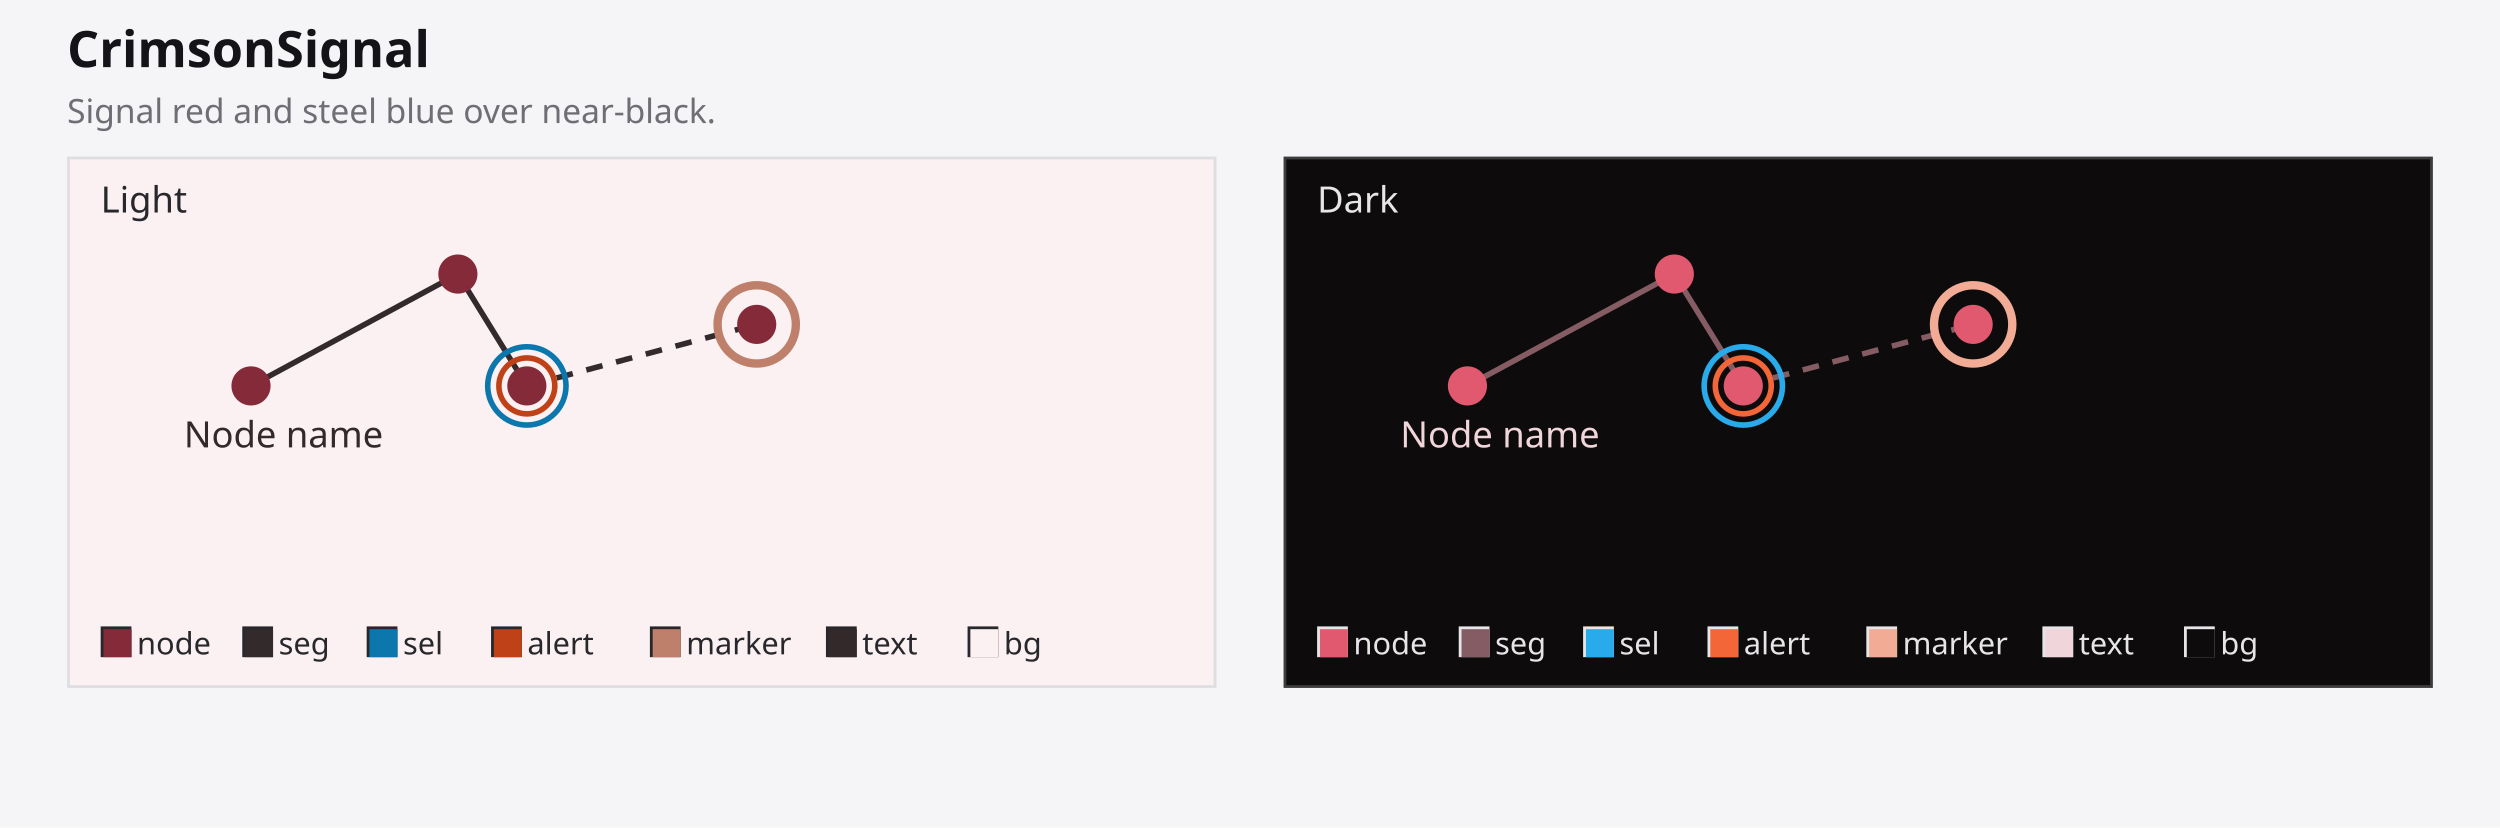
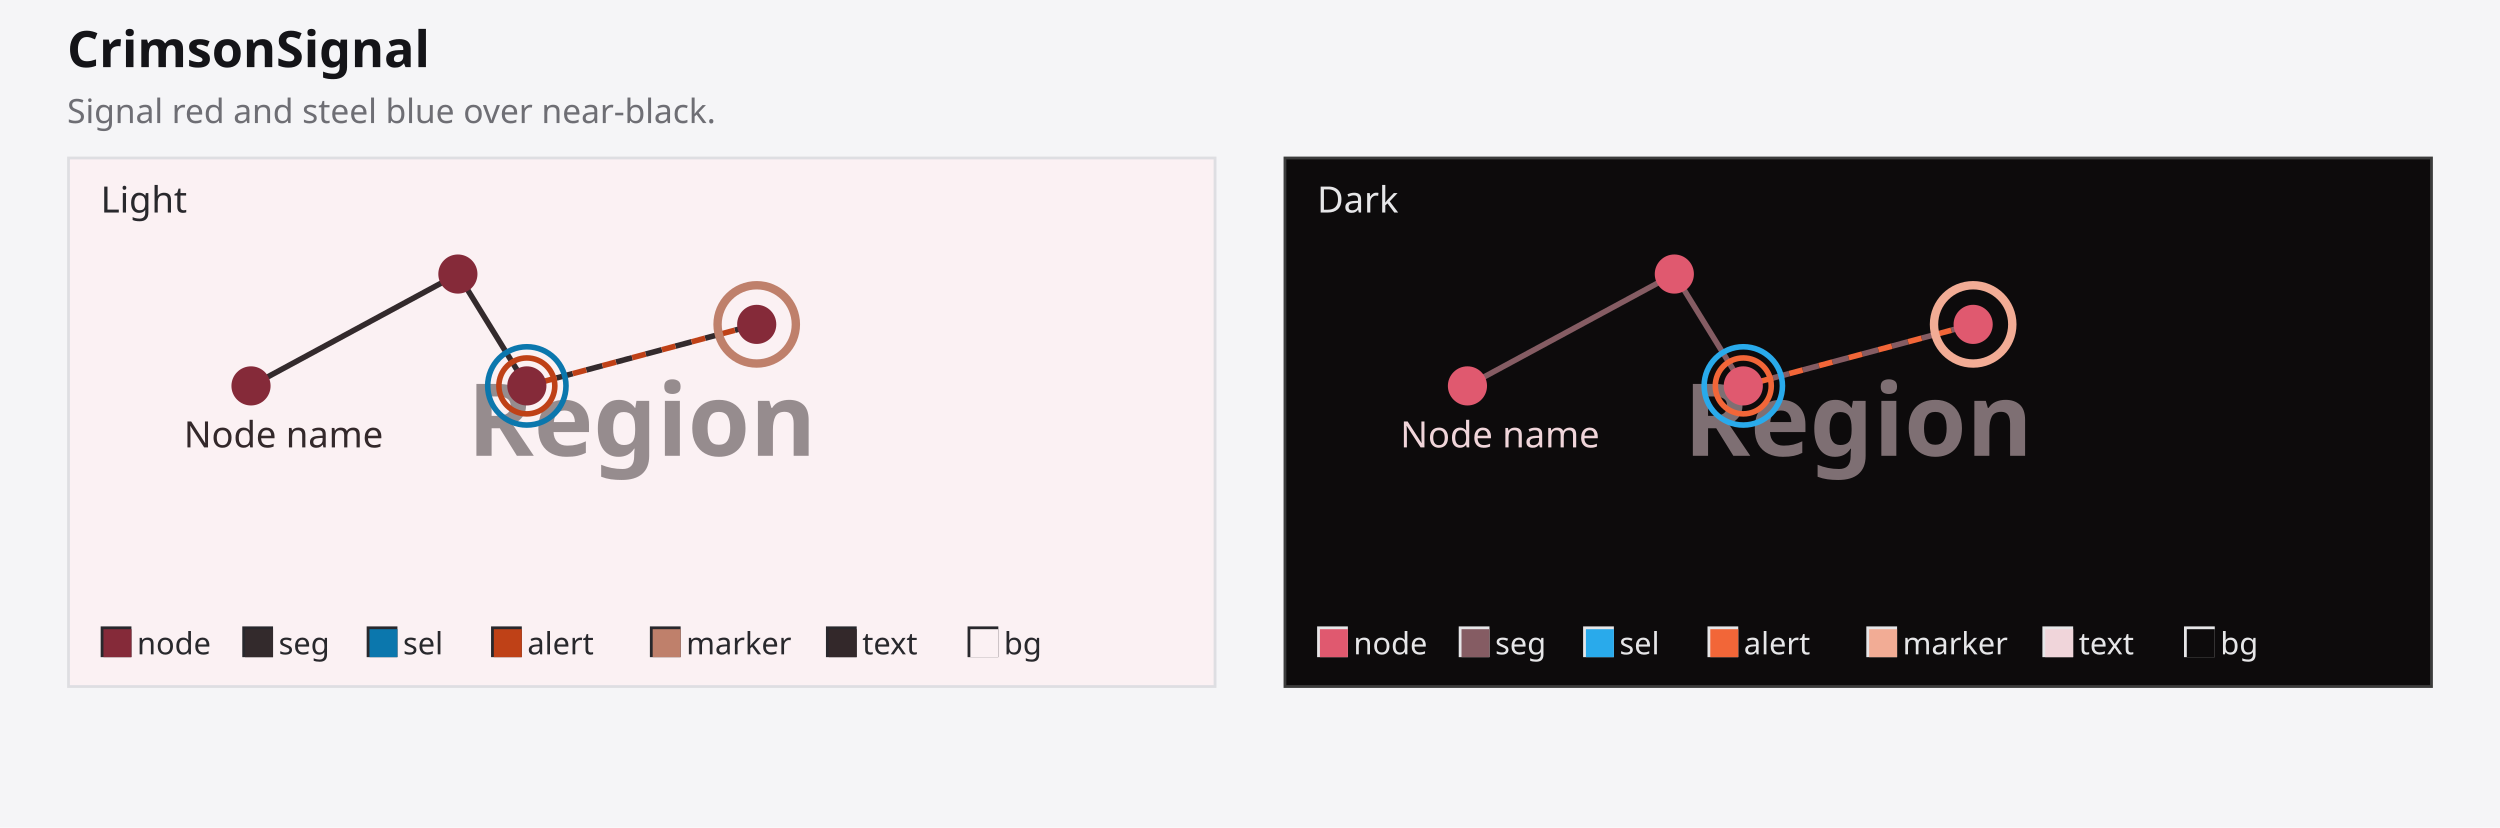
<svg xmlns="http://www.w3.org/2000/svg" width="894" height="296" viewBox="0 0 894 296" font-family="sans-serif">
  <rect width="894" height="296" fill="#F5F5F7" />
  <text x="24" y="24" font-size="18" font-weight="700" fill="#141418">CrimsonSignal</text>
  <text x="24" y="44" font-size="12" fill="#6E6E74">Signal red and steel blue over near-black.</text>
  <rect x="24" y="56" width="411" height="190" fill="#DEDEE2" />
  <rect x="25" y="57" width="409" height="188" fill="#FBF1F3" />
+   <text x="229.5" y="163" text-anchor="middle" font-family="sans-serif" font-weight="700" font-size="36" fill="#33282A" fill-opacity="0.5">Region</text>
  <text x="36" y="76" font-family="sans-serif" font-size="13" fill="#28282C">Light</text>
  <line x1="163.74" y1="98" x2="89.76" y2="138" stroke="#332A2C" stroke-width="2" />
  <line x1="163.74" y1="98" x2="188.4" y2="138" stroke="#332A2C" stroke-width="2" />
  <line x1="188.4" y1="138" x2="270.6" y2="116" stroke="#332A2C" stroke-width="2" stroke-dasharray="6,5" />
+   <line x1="188.4" y1="138" x2="270.6" y2="116" stroke="#BF4117" stroke-width="2" stroke-dasharray="5,6" stroke-dashoffset="5" />
  <circle cx="163.74" cy="98" r="7" fill="#852A39" />
  <circle cx="89.76" cy="138" r="7" fill="#852A39" />
  <circle cx="188.4" cy="138" r="14" fill="none" stroke="#0B77AD" stroke-width="2" />
  <circle cx="188.4" cy="138" r="10" fill="none" stroke="#BF4117" stroke-width="2" />
  <circle cx="188.4" cy="138" r="7" fill="#852A39" />
  <circle cx="270.6" cy="116" r="14" fill="none" stroke="#BF806B" stroke-width="3" />
  <circle cx="270.6" cy="116" r="7" fill="#852A39" />
  <text x="65.76" y="160" font-family="sans-serif" font-size="13" fill="#33282A">Node name</text>
  <rect x="36" y="224" width="11" height="11" fill="#28282C" />
  <rect x="37" y="225" width="10" height="10" fill="#852A39" />
  <text x="49" y="234" font-family="sans-serif" font-size="11" fill="#28282C">node</text>
  <rect x="86.64" y="224" width="11" height="11" fill="#28282C" />
  <rect x="87.64" y="225" width="10" height="10" fill="#332A2C" />
  <text x="99.64" y="234" font-family="sans-serif" font-size="11" fill="#28282C">seg</text>
  <rect x="131.12" y="224" width="11" height="11" fill="#28282C" />
  <rect x="132.12" y="225" width="10" height="10" fill="#0B77AD" />
  <text x="144.12" y="234" font-family="sans-serif" font-size="11" fill="#28282C">sel</text>
  <rect x="175.6" y="224" width="11" height="11" fill="#28282C" />
  <rect x="176.6" y="225" width="10" height="10" fill="#BF4117" />
  <text x="188.6" y="234" font-family="sans-serif" font-size="11" fill="#28282C">alert</text>
  <rect x="232.4" y="224" width="11" height="11" fill="#28282C" />
  <rect x="233.4" y="225" width="10" height="10" fill="#BF806B" />
  <text x="245.4" y="234" font-family="sans-serif" font-size="11" fill="#28282C">marker</text>
  <rect x="295.36" y="224" width="11" height="11" fill="#28282C" />
  <rect x="296.36" y="225" width="10" height="10" fill="#33282A" />
  <text x="308.36" y="234" font-family="sans-serif" font-size="11" fill="#28282C">text</text>
  <rect x="346" y="224" width="11" height="11" fill="#28282C" />
  <rect x="347" y="225" width="10" height="10" fill="#FBF1F3" />
  <text x="359" y="234" font-family="sans-serif" font-size="11" fill="#28282C">bg</text>
  <rect x="459" y="56" width="411" height="190" fill="#3C3C3C" />
  <rect x="460" y="57" width="409" height="188" fill="#0D0B0C" />
+   <text x="664.5" y="163" text-anchor="middle" font-family="sans-serif" font-weight="700" font-size="36" fill="#F0D5DA" fill-opacity="0.5">Region</text>
  <text x="471" y="76" font-family="sans-serif" font-size="13" fill="#E6E6E8">Dark</text>
  <line x1="598.74" y1="98" x2="524.76" y2="138" stroke="#855C63" stroke-width="2" />
  <line x1="598.74" y1="98" x2="623.4" y2="138" stroke="#855C63" stroke-width="2" />
  <line x1="623.4" y1="138" x2="705.6" y2="116" stroke="#855C63" stroke-width="2" stroke-dasharray="6,5" />
+   <line x1="623.4" y1="138" x2="705.6" y2="116" stroke="#F26638" stroke-width="2" stroke-dasharray="5,6" stroke-dashoffset="5" />
  <circle cx="598.74" cy="98" r="7" fill="#E0596F" />
  <circle cx="524.76" cy="138" r="7" fill="#E0596F" />
  <circle cx="623.4" cy="138" r="14" fill="none" stroke="#29AAEB" stroke-width="2" />
  <circle cx="623.4" cy="138" r="10" fill="none" stroke="#F26638" stroke-width="2" />
  <circle cx="623.4" cy="138" r="7" fill="#E0596F" />
  <circle cx="705.6" cy="116" r="14" fill="none" stroke="#F2AC95" stroke-width="3" />
  <circle cx="705.6" cy="116" r="7" fill="#E0596F" />
  <text x="500.76" y="160" font-family="sans-serif" font-size="13" fill="#F0D5DA">Node name</text>
  <rect x="471" y="224" width="11" height="11" fill="#E6E6E8" />
  <rect x="472" y="225" width="10" height="10" fill="#E0596F" />
  <text x="484" y="234" font-family="sans-serif" font-size="11" fill="#E6E6E8">node</text>
  <rect x="521.64" y="224" width="11" height="11" fill="#E6E6E8" />
  <rect x="522.64" y="225" width="10" height="10" fill="#855C63" />
  <text x="534.64" y="234" font-family="sans-serif" font-size="11" fill="#E6E6E8">seg</text>
  <rect x="566.12" y="224" width="11" height="11" fill="#E6E6E8" />
  <rect x="567.12" y="225" width="10" height="10" fill="#29AAEB" />
  <text x="579.12" y="234" font-family="sans-serif" font-size="11" fill="#E6E6E8">sel</text>
  <rect x="610.6" y="224" width="11" height="11" fill="#E6E6E8" />
  <rect x="611.6" y="225" width="10" height="10" fill="#F26638" />
  <text x="623.6" y="234" font-family="sans-serif" font-size="11" fill="#E6E6E8">alert</text>
  <rect x="667.4" y="224" width="11" height="11" fill="#E6E6E8" />
  <rect x="668.4" y="225" width="10" height="10" fill="#F2AC95" />
  <text x="680.4" y="234" font-family="sans-serif" font-size="11" fill="#E6E6E8">marker</text>
  <rect x="730.36" y="224" width="11" height="11" fill="#E6E6E8" />
  <rect x="731.36" y="225" width="10" height="10" fill="#F0D5DA" />
  <text x="743.36" y="234" font-family="sans-serif" font-size="11" fill="#E6E6E8">text</text>
  <rect x="781" y="224" width="11" height="11" fill="#E6E6E8" />
  <rect x="782" y="225" width="10" height="10" fill="#0D0B0C" />
  <text x="794" y="234" font-family="sans-serif" font-size="11" fill="#E6E6E8">bg</text>
</svg>
